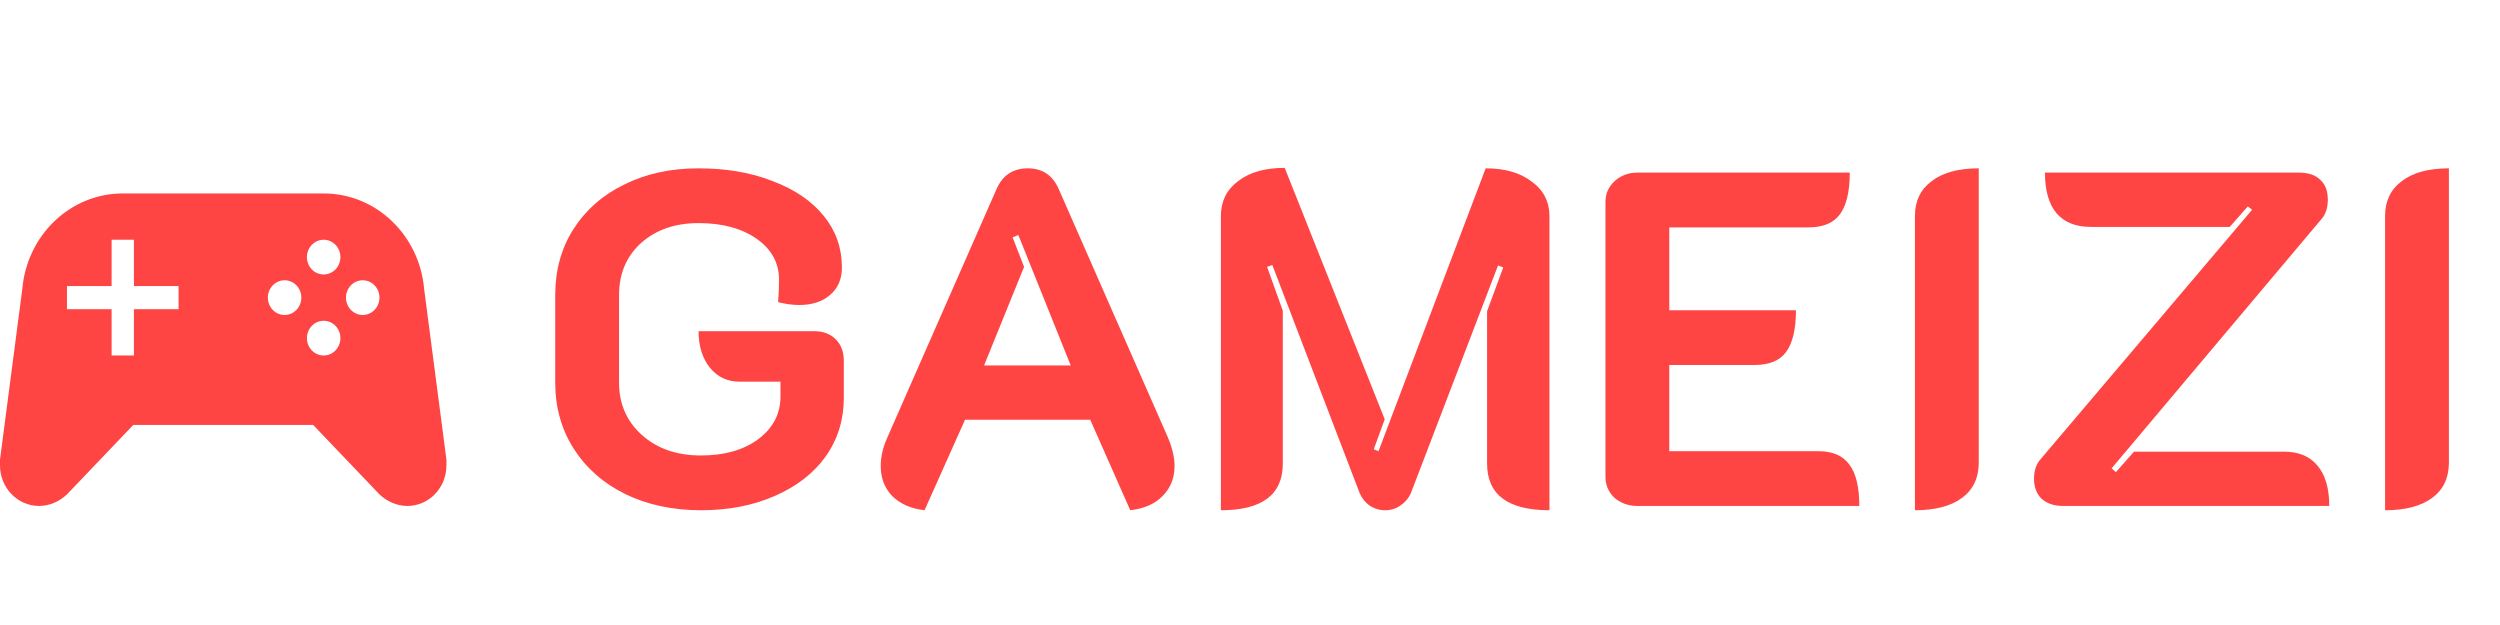
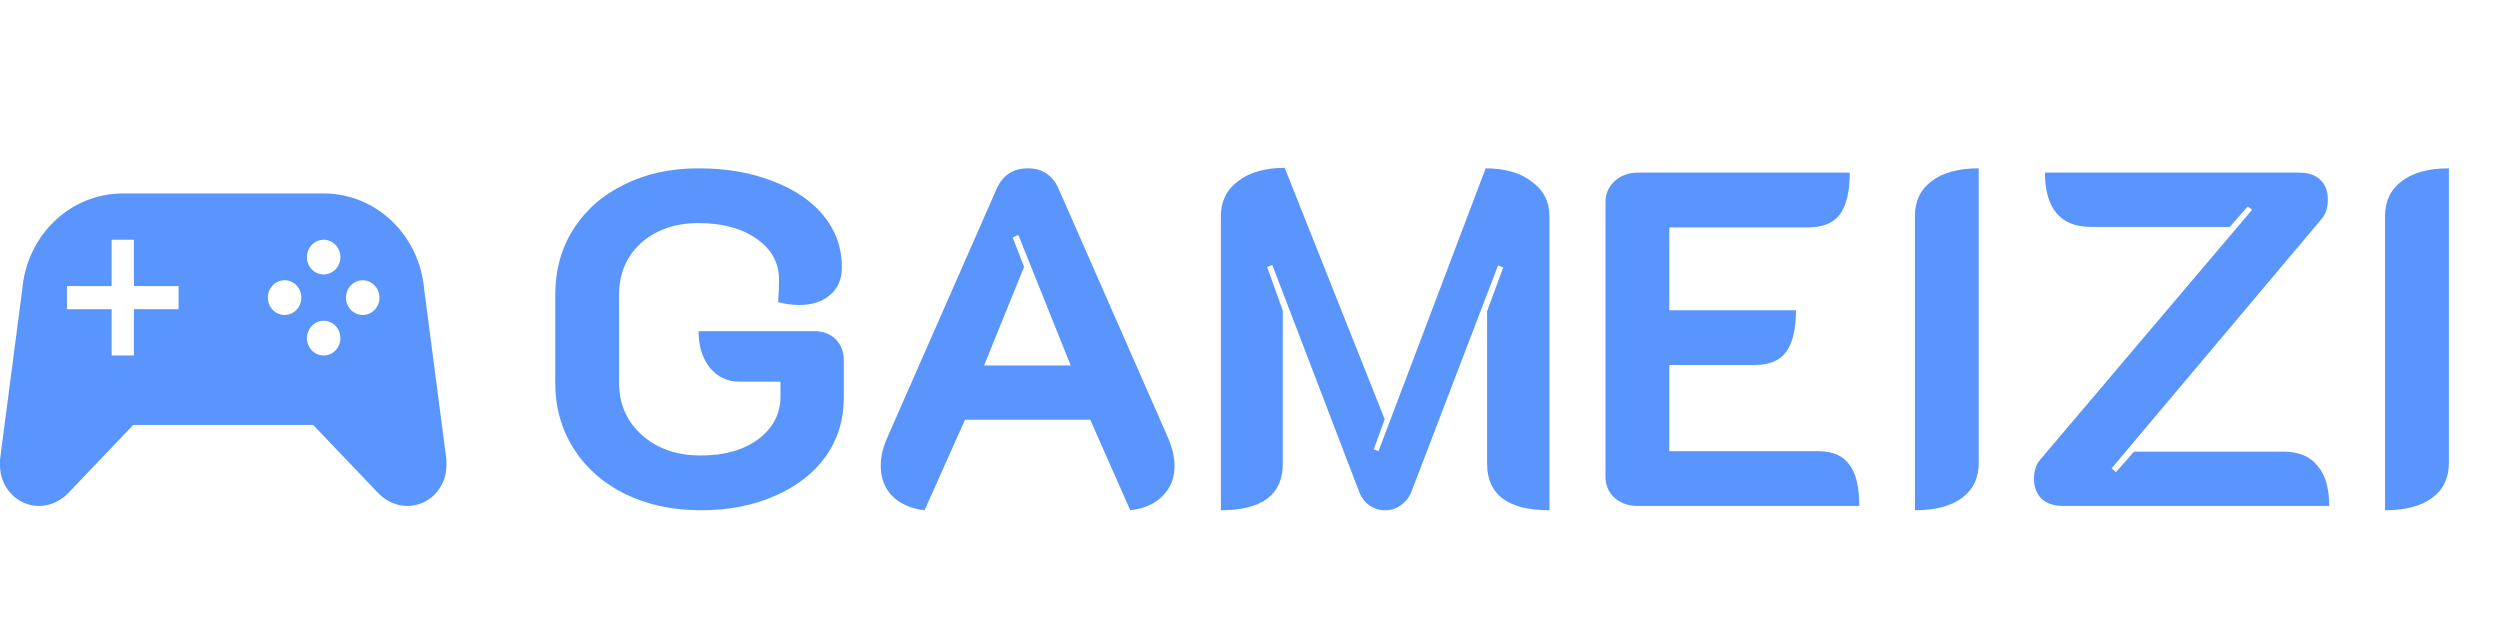
<svg xmlns="http://www.w3.org/2000/svg" width="168" height="42" viewBox="0 0 168 42" fill="none">
-   <path d="M47.104 34.288C45.205 34.288 43.509 33.925 42.016 33.2C40.544 32.475 39.392 31.461 38.56 30.16C37.728 28.859 37.312 27.376 37.312 25.712V19.824C37.312 18.16 37.717 16.688 38.528 15.408C39.36 14.107 40.501 13.104 41.952 12.4C43.403 11.675 45.067 11.312 46.944 11.312C48.821 11.312 50.485 11.6 51.936 12.176C53.408 12.731 54.549 13.509 55.36 14.512C56.171 15.515 56.576 16.667 56.576 17.968C56.576 18.757 56.309 19.376 55.776 19.824C55.264 20.272 54.571 20.496 53.696 20.496C53.269 20.496 52.8 20.432 52.288 20.304C52.331 19.792 52.352 19.291 52.352 18.8C52.352 17.669 51.851 16.752 50.848 16.048C49.845 15.344 48.544 14.992 46.944 14.992C45.365 14.992 44.075 15.44 43.072 16.336C42.091 17.232 41.6 18.395 41.6 19.824V25.712C41.6 27.141 42.112 28.315 43.136 29.232C44.16 30.149 45.483 30.608 47.104 30.608C48.683 30.608 49.963 30.245 50.944 29.52C51.947 28.773 52.448 27.813 52.448 26.64V25.648H49.696C48.885 25.648 48.224 25.339 47.712 24.72C47.2 24.08 46.944 23.259 46.944 22.256H54.72C55.317 22.256 55.797 22.437 56.16 22.8C56.523 23.163 56.704 23.643 56.704 24.24V26.736C56.704 28.208 56.299 29.52 55.488 30.672C54.677 31.803 53.536 32.688 52.064 33.328C50.613 33.968 48.96 34.288 47.104 34.288ZM62.129 34.288C61.211 34.181 60.486 33.861 59.953 33.328C59.441 32.795 59.185 32.123 59.185 31.312C59.185 30.693 59.334 30.053 59.633 29.392L66.961 12.72C67.366 11.781 68.07 11.312 69.073 11.312C70.054 11.312 70.747 11.781 71.153 12.72L78.481 29.392C78.779 30.096 78.929 30.736 78.929 31.312C78.929 32.123 78.662 32.795 78.129 33.328C77.617 33.861 76.891 34.181 75.953 34.288L73.265 28.208H64.849L62.129 34.288ZM71.953 24.56L68.433 15.792L68.049 15.952L68.817 17.936L66.129 24.56H71.953ZM82.044 14.512C82.044 13.531 82.428 12.752 83.196 12.176C83.964 11.579 85.01 11.28 86.332 11.28L93.052 28.176L92.316 30.192L92.636 30.32L99.836 11.312C101.138 11.312 102.172 11.611 102.94 12.208C103.73 12.784 104.124 13.563 104.124 14.544V34.288C101.33 34.288 99.932 33.243 99.932 31.152V20.912L101.02 17.968L100.668 17.84L94.812 33.136C94.663 33.477 94.428 33.755 94.108 33.968C93.81 34.181 93.468 34.288 93.084 34.288C92.7 34.288 92.348 34.181 92.028 33.968C91.73 33.755 91.506 33.467 91.356 33.104L85.5 17.808L85.148 17.936L86.204 20.88V31.152C86.204 33.243 84.818 34.288 82.044 34.288V14.512ZM107.888 13.552C107.888 13.019 108.091 12.56 108.496 12.176C108.923 11.792 109.435 11.6 110.032 11.6H124.304C124.304 12.88 124.08 13.819 123.632 14.416C123.205 14.992 122.501 15.28 121.52 15.28H112.176V20.848H120.688C120.688 22.128 120.464 23.067 120.016 23.664C119.589 24.24 118.885 24.528 117.904 24.528H112.176V30.32H122.192C123.152 30.32 123.845 30.619 124.272 31.216C124.72 31.792 124.944 32.72 124.944 34H110.032C109.435 34 108.923 33.819 108.496 33.456C108.091 33.072 107.888 32.603 107.888 32.048V13.552ZM128.684 14.512C128.684 13.509 129.058 12.731 129.804 12.176C130.551 11.6 131.607 11.312 132.972 11.312V31.088C132.972 32.112 132.599 32.901 131.852 33.456C131.106 34.011 130.05 34.288 128.684 34.288V14.512ZM138.637 34C138.039 34 137.559 33.84 137.197 33.52C136.855 33.179 136.685 32.731 136.685 32.176C136.685 31.664 136.813 31.248 137.069 30.928L151.341 14.096L151.053 13.872L149.837 15.248H140.493C139.49 15.248 138.722 14.939 138.189 14.32C137.677 13.701 137.421 12.795 137.421 11.6H154.477C155.117 11.6 155.597 11.76 155.917 12.08C156.258 12.379 156.429 12.827 156.429 13.424C156.429 13.936 156.301 14.352 156.045 14.672L141.901 31.472L142.189 31.728L143.405 30.352H153.485C154.466 30.352 155.213 30.661 155.725 31.28C156.258 31.899 156.525 32.805 156.525 34H138.637ZM160.278 14.512C160.278 13.509 160.651 12.731 161.398 12.176C162.145 11.6 163.201 11.312 164.566 11.312V31.088C164.566 32.112 164.193 32.901 163.446 33.456C162.699 34.011 161.643 34.288 160.278 34.288V14.512Z" fill="#FF4444" />
-   <path d="M8.955 28.556L4.5 33.222C4.005 33.689 3.345 34 2.625 34C1.929 34 1.261 33.713 0.769 33.203C0.277 32.692 0 32 0 31.278V30.889L1.5 19.409C1.815 15.816 4.71 13 8.25 13H21.75C25.29 13 28.185 15.816 28.5 19.409L30 30.889V31.278C30 32 29.723 32.692 29.231 33.203C28.739 33.713 28.071 34 27.375 34C26.655 34 25.995 33.689 25.5 33.222L21.045 28.556H8.955ZM7.5 16.111V19.222H4.5V20.778H7.5V23.889H9V20.778H12V19.222H9V16.111H7.5ZM21.75 16.111C21.452 16.111 21.166 16.234 20.954 16.453C20.744 16.672 20.625 16.968 20.625 17.278C20.625 17.587 20.744 17.884 20.954 18.103C21.166 18.322 21.452 18.444 21.75 18.444C22.048 18.444 22.334 18.322 22.546 18.103C22.756 17.884 22.875 17.587 22.875 17.278C22.875 16.968 22.756 16.672 22.546 16.453C22.334 16.234 22.048 16.111 21.75 16.111ZM19.125 18.833C18.827 18.833 18.541 18.956 18.329 19.175C18.119 19.394 18 19.691 18 20C18 20.309 18.119 20.606 18.329 20.825C18.541 21.044 18.827 21.167 19.125 21.167C19.423 21.167 19.709 21.044 19.921 20.825C20.131 20.606 20.25 20.309 20.25 20C20.25 19.691 20.131 19.394 19.921 19.175C19.709 18.956 19.423 18.833 19.125 18.833V18.833ZM24.375 18.833C24.077 18.833 23.791 18.956 23.579 19.175C23.369 19.394 23.25 19.691 23.25 20C23.25 20.309 23.369 20.606 23.579 20.825C23.791 21.044 24.077 21.167 24.375 21.167C24.673 21.167 24.959 21.044 25.171 20.825C25.381 20.606 25.5 20.309 25.5 20C25.5 19.691 25.381 19.394 25.171 19.175C24.959 18.956 24.673 18.833 24.375 18.833ZM21.75 21.556C21.452 21.556 21.166 21.678 20.954 21.897C20.744 22.116 20.625 22.413 20.625 22.722C20.625 23.032 20.744 23.328 20.954 23.547C21.166 23.766 21.452 23.889 21.75 23.889C22.048 23.889 22.334 23.766 22.546 23.547C22.756 23.328 22.875 23.032 22.875 22.722C22.875 22.413 22.756 22.116 22.546 21.897C22.334 21.678 22.048 21.556 21.75 21.556Z" fill="#FF4444" />
+   <path d="M47.104 34.288C45.205 34.288 43.509 33.925 42.016 33.2C40.544 32.475 39.392 31.461 38.56 30.16C37.728 28.859 37.312 27.376 37.312 25.712V19.824C37.312 18.16 37.717 16.688 38.528 15.408C39.36 14.107 40.501 13.104 41.952 12.4C43.403 11.675 45.067 11.312 46.944 11.312C48.821 11.312 50.485 11.6 51.936 12.176C53.408 12.731 54.549 13.509 55.36 14.512C56.171 15.515 56.576 16.667 56.576 17.968C56.576 18.757 56.309 19.376 55.776 19.824C55.264 20.272 54.571 20.496 53.696 20.496C53.269 20.496 52.8 20.432 52.288 20.304C52.331 19.792 52.352 19.291 52.352 18.8C52.352 17.669 51.851 16.752 50.848 16.048C49.845 15.344 48.544 14.992 46.944 14.992C45.365 14.992 44.075 15.44 43.072 16.336C42.091 17.232 41.6 18.395 41.6 19.824V25.712C41.6 27.141 42.112 28.315 43.136 29.232C44.16 30.149 45.483 30.608 47.104 30.608C48.683 30.608 49.963 30.245 50.944 29.52C51.947 28.773 52.448 27.813 52.448 26.64V25.648H49.696C48.885 25.648 48.224 25.339 47.712 24.72C47.2 24.08 46.944 23.259 46.944 22.256H54.72C55.317 22.256 55.797 22.437 56.16 22.8C56.523 23.163 56.704 23.643 56.704 24.24V26.736C56.704 28.208 56.299 29.52 55.488 30.672C54.677 31.803 53.536 32.688 52.064 33.328C50.613 33.968 48.96 34.288 47.104 34.288ZM62.129 34.288C61.211 34.181 60.486 33.861 59.953 33.328C59.441 32.795 59.185 32.123 59.185 31.312C59.185 30.693 59.334 30.053 59.633 29.392L66.961 12.72C67.366 11.781 68.07 11.312 69.073 11.312C70.054 11.312 70.747 11.781 71.153 12.72L78.481 29.392C78.779 30.096 78.929 30.736 78.929 31.312C78.929 32.123 78.662 32.795 78.129 33.328C77.617 33.861 76.891 34.181 75.953 34.288L73.265 28.208H64.849L62.129 34.288ZM71.953 24.56L68.433 15.792L68.049 15.952L68.817 17.936L66.129 24.56H71.953ZM82.044 14.512C82.044 13.531 82.428 12.752 83.196 12.176C83.964 11.579 85.01 11.28 86.332 11.28L93.052 28.176L92.316 30.192L92.636 30.32L99.836 11.312C101.138 11.312 102.172 11.611 102.94 12.208C103.73 12.784 104.124 13.563 104.124 14.544V34.288C101.33 34.288 99.932 33.243 99.932 31.152V20.912L101.02 17.968L100.668 17.84L94.812 33.136C94.663 33.477 94.428 33.755 94.108 33.968C93.81 34.181 93.468 34.288 93.084 34.288C92.7 34.288 92.348 34.181 92.028 33.968C91.73 33.755 91.506 33.467 91.356 33.104L85.5 17.808L85.148 17.936L86.204 20.88V31.152C86.204 33.243 84.818 34.288 82.044 34.288V14.512ZM107.888 13.552C107.888 13.019 108.091 12.56 108.496 12.176C108.923 11.792 109.435 11.6 110.032 11.6H124.304C124.304 12.88 124.08 13.819 123.632 14.416C123.205 14.992 122.501 15.28 121.52 15.28H112.176V20.848H120.688C120.688 22.128 120.464 23.067 120.016 23.664C119.589 24.24 118.885 24.528 117.904 24.528H112.176V30.32H122.192C123.152 30.32 123.845 30.619 124.272 31.216C124.72 31.792 124.944 32.72 124.944 34H110.032C109.435 34 108.923 33.819 108.496 33.456C108.091 33.072 107.888 32.603 107.888 32.048V13.552ZM128.684 14.512C128.684 13.509 129.058 12.731 129.804 12.176C130.551 11.6 131.607 11.312 132.972 11.312V31.088C132.972 32.112 132.599 32.901 131.852 33.456C131.106 34.011 130.05 34.288 128.684 34.288V14.512ZM138.637 34C138.039 34 137.559 33.84 137.197 33.52C136.855 33.179 136.685 32.731 136.685 32.176C136.685 31.664 136.813 31.248 137.069 30.928L151.341 14.096L151.053 13.872L149.837 15.248H140.493C139.49 15.248 138.722 14.939 138.189 14.32C137.677 13.701 137.421 12.795 137.421 11.6H154.477C155.117 11.6 155.597 11.76 155.917 12.08C156.258 12.379 156.429 12.827 156.429 13.424C156.429 13.936 156.301 14.352 156.045 14.672L141.901 31.472L142.189 31.728L143.405 30.352H153.485C154.466 30.352 155.213 30.661 155.725 31.28C156.258 31.899 156.525 32.805 156.525 34H138.637ZM160.278 14.512C160.278 13.509 160.651 12.731 161.398 12.176C162.145 11.6 163.201 11.312 164.566 11.312V31.088C164.566 32.112 164.193 32.901 163.446 33.456C162.699 34.011 161.643 34.288 160.278 34.288V14.512Z" fill="#5995fd" />
+   <path d="M8.955 28.556L4.5 33.222C4.005 33.689 3.345 34 2.625 34C1.929 34 1.261 33.713 0.769 33.203C0.277 32.692 0 32 0 31.278V30.889L1.5 19.409C1.815 15.816 4.71 13 8.25 13H21.75C25.29 13 28.185 15.816 28.5 19.409L30 30.889V31.278C30 32 29.723 32.692 29.231 33.203C28.739 33.713 28.071 34 27.375 34C26.655 34 25.995 33.689 25.5 33.222L21.045 28.556H8.955ZM7.5 16.111V19.222H4.5V20.778H7.5V23.889H9V20.778H12V19.222H9V16.111H7.5ZM21.75 16.111C21.452 16.111 21.166 16.234 20.954 16.453C20.744 16.672 20.625 16.968 20.625 17.278C20.625 17.587 20.744 17.884 20.954 18.103C21.166 18.322 21.452 18.444 21.75 18.444C22.048 18.444 22.334 18.322 22.546 18.103C22.756 17.884 22.875 17.587 22.875 17.278C22.875 16.968 22.756 16.672 22.546 16.453C22.334 16.234 22.048 16.111 21.75 16.111ZM19.125 18.833C18.827 18.833 18.541 18.956 18.329 19.175C18.119 19.394 18 19.691 18 20C18 20.309 18.119 20.606 18.329 20.825C18.541 21.044 18.827 21.167 19.125 21.167C19.423 21.167 19.709 21.044 19.921 20.825C20.131 20.606 20.25 20.309 20.25 20C20.25 19.691 20.131 19.394 19.921 19.175C19.709 18.956 19.423 18.833 19.125 18.833V18.833ZM24.375 18.833C24.077 18.833 23.791 18.956 23.579 19.175C23.369 19.394 23.25 19.691 23.25 20C23.25 20.309 23.369 20.606 23.579 20.825C23.791 21.044 24.077 21.167 24.375 21.167C24.673 21.167 24.959 21.044 25.171 20.825C25.381 20.606 25.5 20.309 25.5 20C25.5 19.691 25.381 19.394 25.171 19.175C24.959 18.956 24.673 18.833 24.375 18.833ZM21.75 21.556C21.452 21.556 21.166 21.678 20.954 21.897C20.744 22.116 20.625 22.413 20.625 22.722C20.625 23.032 20.744 23.328 20.954 23.547C21.166 23.766 21.452 23.889 21.75 23.889C22.048 23.889 22.334 23.766 22.546 23.547C22.756 23.328 22.875 23.032 22.875 22.722C22.875 22.413 22.756 22.116 22.546 21.897C22.334 21.678 22.048 21.556 21.75 21.556Z" fill="#5995fd" />
</svg>
